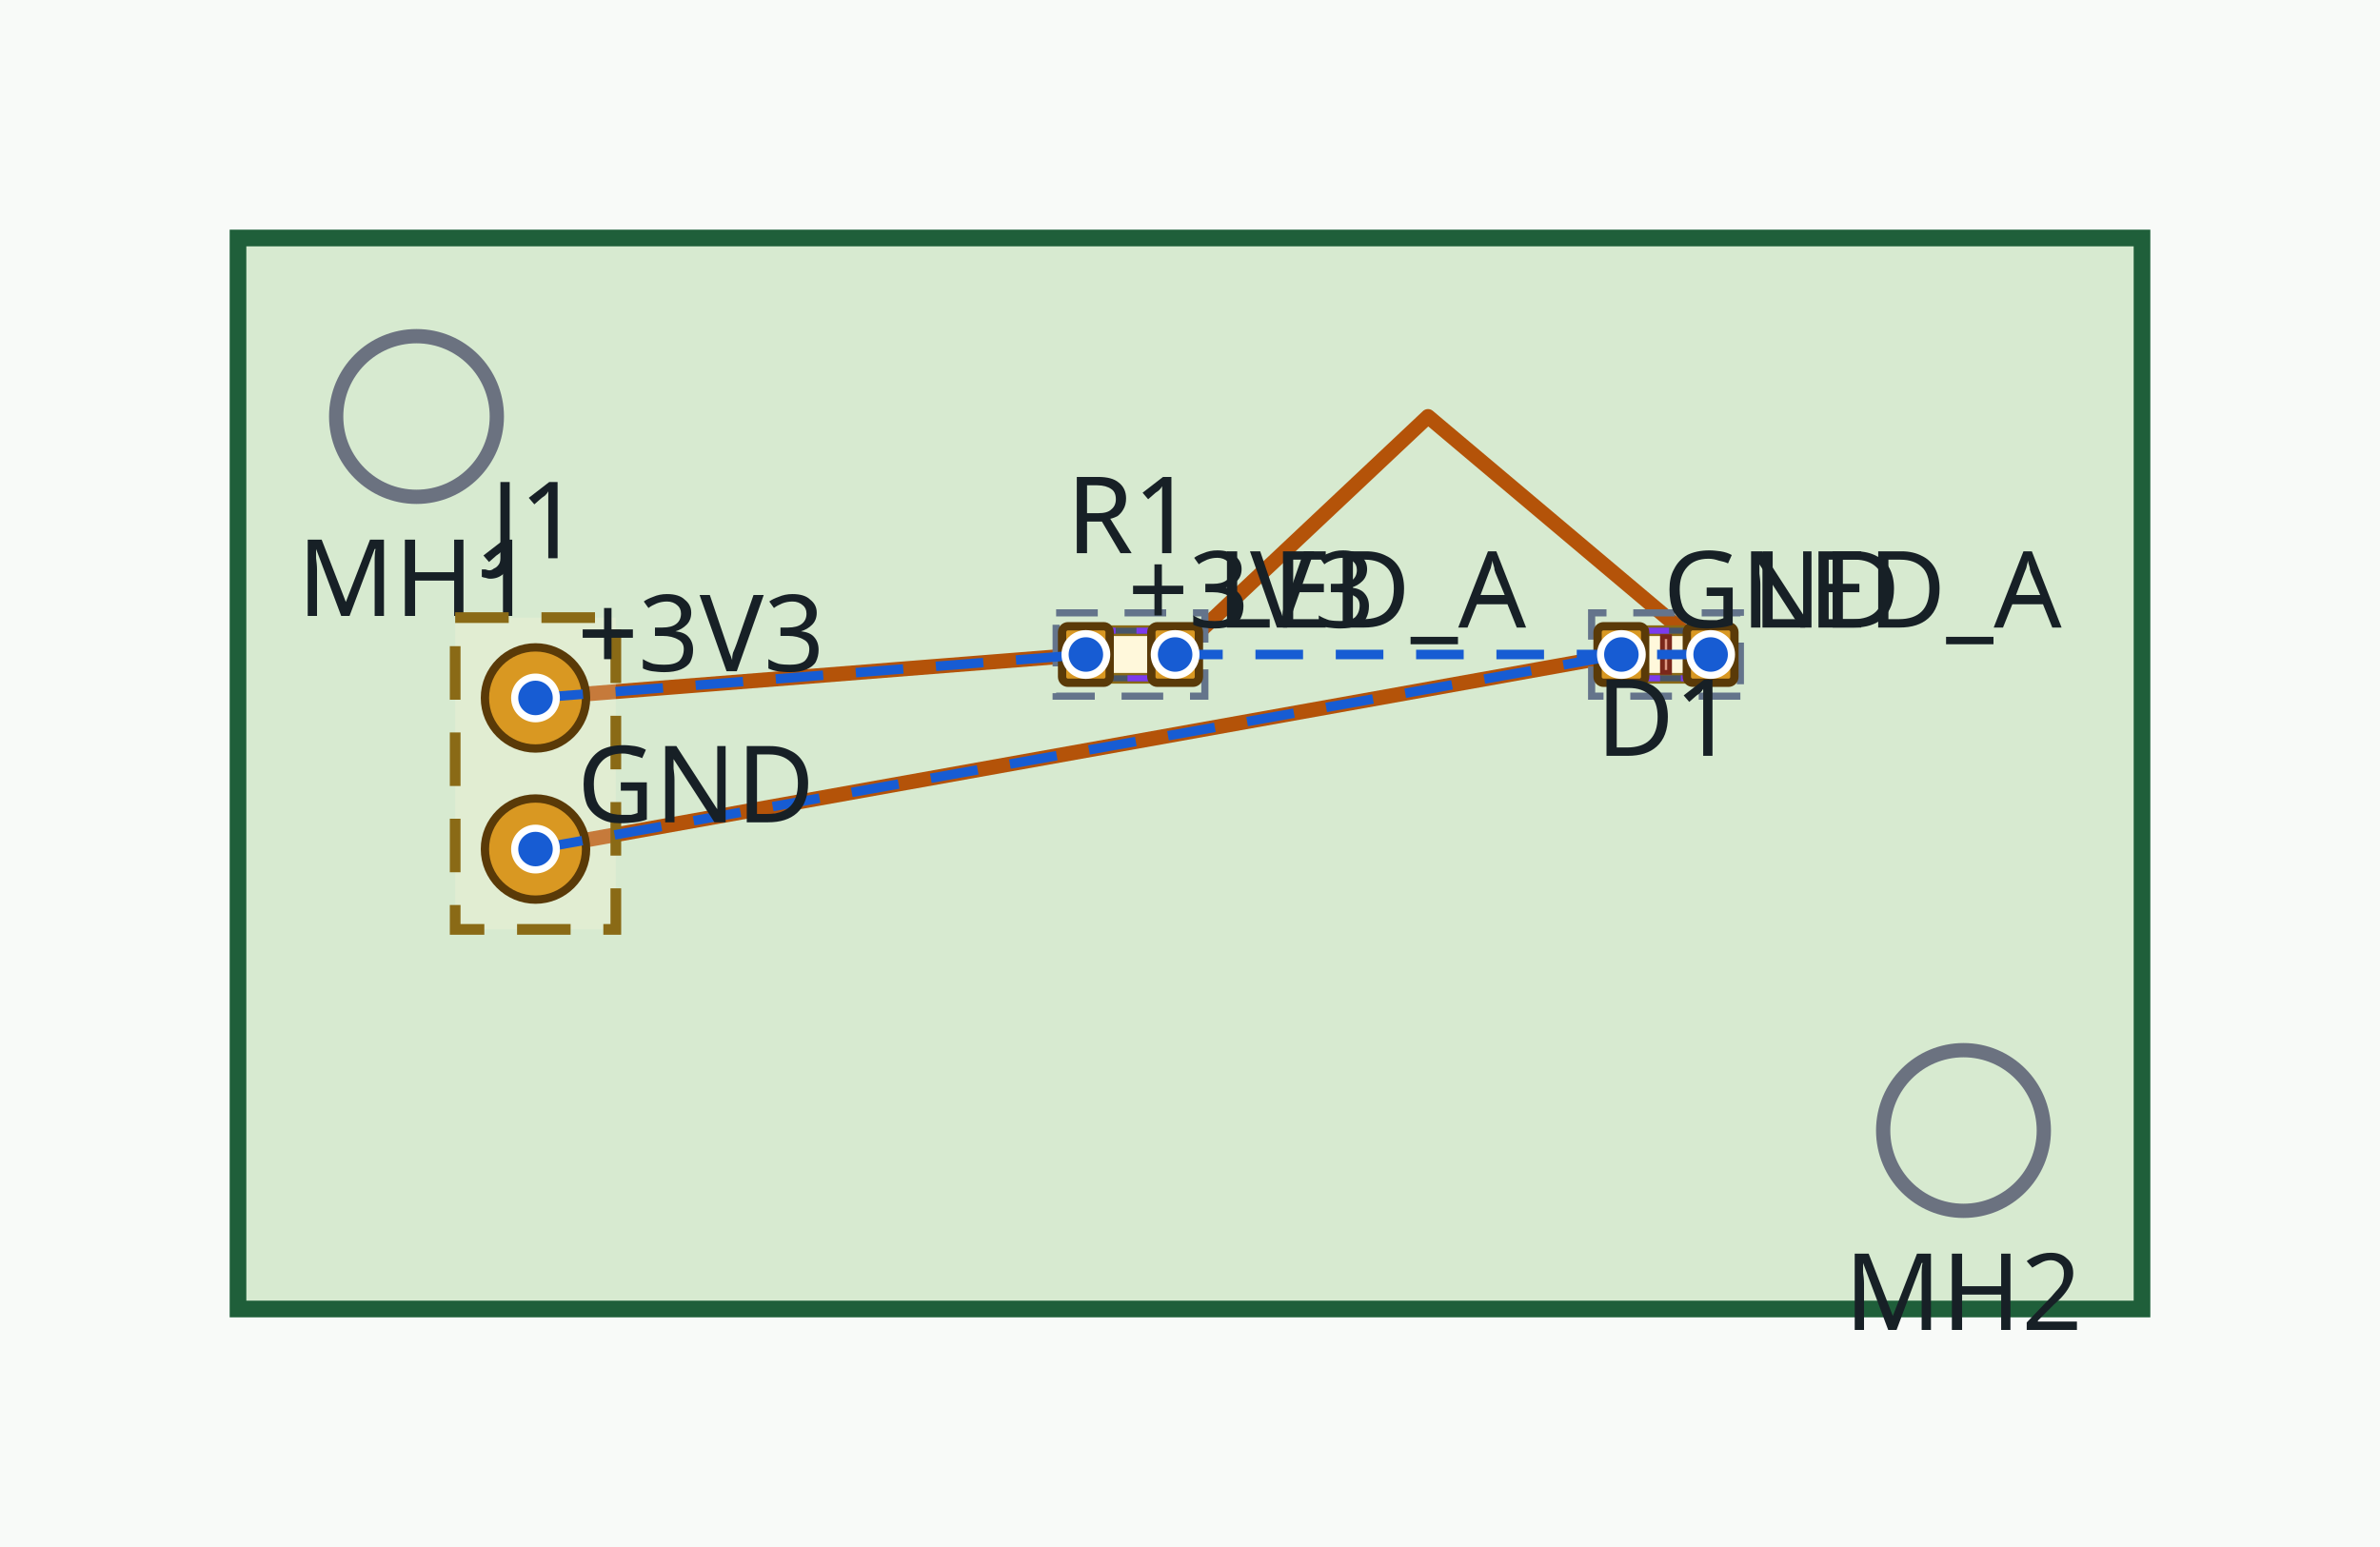
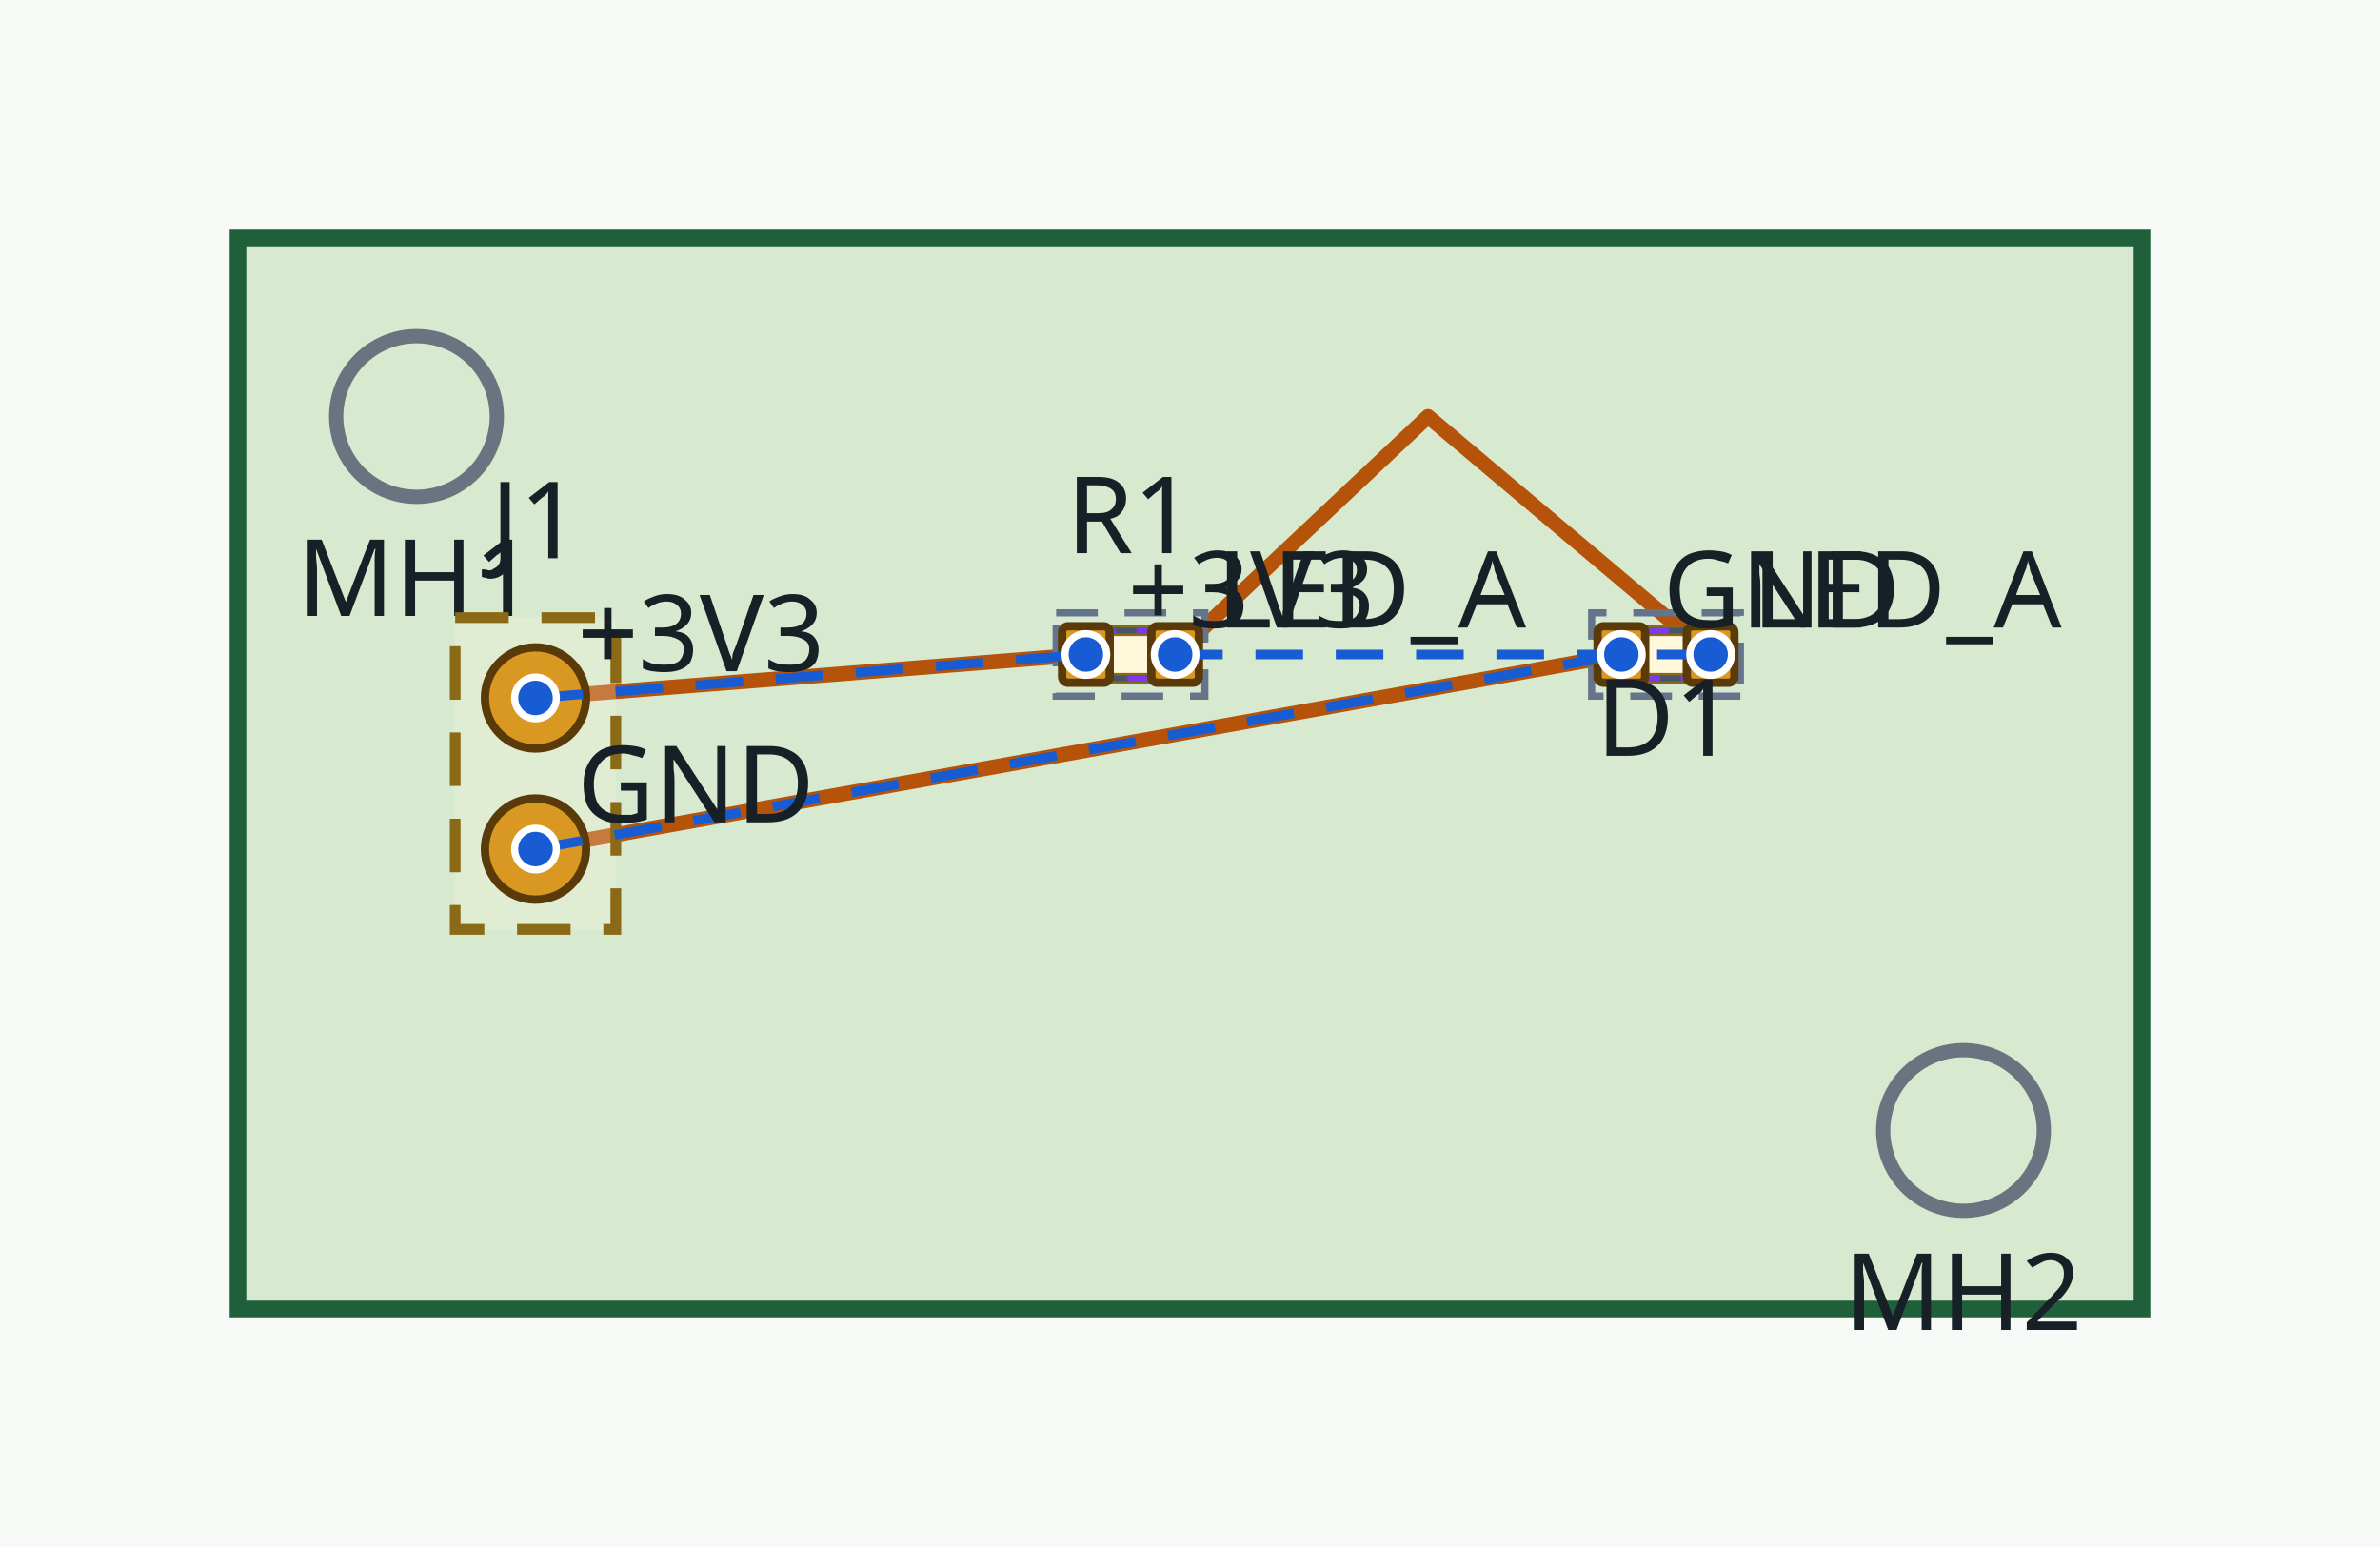
<svg xmlns="http://www.w3.org/2000/svg" class="pcb-placement-preview" viewBox="0 0 40 26" width="40mm" height="26mm" data-board="board:0" data-board-name="First Board LED" data-units="mm">
  <style>
    .board-background{fill:#f8faf8}
    .board-outline{fill:#d7ead0;stroke:#1f5f3a;stroke-width:0.28}
    .board-feature{fill:none;stroke:#6b7280;stroke-width:0.24}
    .pcb-track{fill:none;stroke:#b45309;stroke-linecap:round;stroke-linejoin:round}
    .pcb-via-annular{fill:#b45309;stroke:#7c2d12;stroke-width:0.08}
    .pcb-via-drill{fill:#f8faf8;stroke:#7c2d12;stroke-width:0.06}
    .board-feature-label,.reference-designator,.pad-net-label,.diagnostic-label{font:1.8px sans-serif;fill:#172026}
    .footprint-courtyard{fill:none;stroke:#64748b;stroke-width:0.12;stroke-dasharray:0.7 0.45}
    .footprint-body.declared{fill:#fff8db;stroke:#8a6a16;stroke-width:0.18}
    .footprint-fabrication.declared{fill:none;stroke:#475569;stroke-width:0.1}
    .footprint-assembly.declared{fill:none;stroke:#7c3aed;stroke-width:0.1;stroke-dasharray:0.55 0.35}
    .footprint-marking.declared{fill:#172026;fill-opacity:0.45;stroke:#172026;stroke-width:0.08}
    .footprint-marking.kind-pin_1,.footprint-marking.kind-polarity{fill:#b42318;stroke:#7a271a}
    .footprint-envelope.synthetic{fill:#fff8db;fill-opacity:0.24;stroke:#8a6a16;stroke-width:0.18;stroke-dasharray:0.9 0.55}
    .footprint-pad{fill:#d99822;stroke:#5a3a08;stroke-width:0.14}
    .pad-overlay{fill:#175cd3;stroke:#ffffff;stroke-width:0.12}
    .ratsnest{fill:none;stroke:#175cd3;stroke-width:0.16;stroke-dasharray:0.8 0.55}
    .diagnostic-marker{fill:none;stroke:#b42318;stroke-width:0.28;stroke-dasharray:0.9 0.55}
    .diagnostic-label{fill:#b42318}
  </style>
  <rect class="board-background" x="0" y="0" width="40" height="26" />
  <g class="board-content" transform="translate(4 4)">
    <polygon class="board-outline" data-board="board:0" points="0,0 32,0 32,18 0,18" />
    <g class="layer layer-board-features">
      <circle class="board-feature hole" data-board-feature="board_feature:0" cx="3" cy="3" r="1.35" />
      <text class="board-feature-label" data-board-feature="board_feature:0" x="3" y="6.35" text-anchor="middle">MH1</text>
      <circle class="board-feature hole" data-board-feature="board_feature:1" cx="29" cy="15" r="1.35" />
      <text class="board-feature-label" data-board-feature="board_feature:1" x="29" y="18.35" text-anchor="middle">MH2</text>
    </g>
    <g id="pcb-layer-F_Cu" class="pcb-layer board-layer layer-F_Cu" data-layer="board_layer:0" data-layer-name="F.Cu" data-layer-role="copper" data-layer-side="top">
      <g class="layer layer-copper">
        <polyline id="pcb-track-0" class="pcb-track" data-track="board_track:0" data-layer="board_layer:0" data-net="net:0" points="5,7.73 14.25,7" stroke-width="0.25" />
        <polyline id="pcb-track-1" class="pcb-track" data-track="board_track:1" data-layer="board_layer:0" data-net="net:1" points="15.75,7 20,3 24.75,7" stroke-width="0.25" />
        <polyline id="pcb-track-2" class="pcb-track" data-track="board_track:2" data-layer="board_layer:0" data-net="net:2" points="5,10.27 23.25,7" stroke-width="0.25" />
      </g>
    </g>
    <g id="pcb-layer-B_Cu" class="pcb-layer board-layer layer-B_Cu" data-layer="board_layer:1" data-layer-name="B.Cu" data-layer-role="copper" data-layer-side="bottom">
      <g class="layer layer-copper">
    </g>
    </g>
    <g class="layer layer-footprints">
      <g class="component-placement top locked" data-placement="component_placement:0" data-component="component:0" data-footprint-def="footprint_def:0" data-footprint="connectors:PinHeader_1x02_P2.54mm_Vertical" transform="translate(5 9) rotate(0)">
        <rect class="footprint-envelope synthetic" x="-1.35" y="-2.62" width="2.7" height="5.24" />
        <circle class="footprint-pad circle connected" data-pad-projection="pcb_pad:0:0" data-pad="footprint_pad:0" data-pin="pin:0" data-net="net:0" cx="0" cy="-1.27" r="0.85" />
        <circle class="footprint-pad circle connected" data-pad-projection="pcb_pad:0:1" data-pad="footprint_pad:1" data-pin="pin:1" data-net="net:2" cx="0" cy="1.27" r="0.85" />
      </g>
      <text class="reference-designator" data-placement="component_placement:0" data-component="component:0" x="5" y="5.38" text-anchor="middle">J1</text>
      <polygon class="footprint-courtyard declared" data-placement="component_placement:1" data-component="component:1" points="13.75,6.3 16.25,6.3 16.25,7.7 13.75,7.7" />
      <polygon class="footprint-body declared" data-placement="component_placement:1" data-component="component:1" points="14.2,6.6 15.8,6.6 15.8,7.4 14.2,7.4" />
      <polygon class="footprint-fabrication declared" data-placement="component_placement:1" data-component="component:1" points="14.2,6.6 15.8,6.6 15.8,7.4 14.2,7.4" />
      <polygon class="footprint-assembly declared" data-placement="component_placement:1" data-component="component:1" points="14.2,6.6 15.8,6.6 15.8,7.4 14.2,7.4" />
      <g class="component-placement top" data-placement="component_placement:1" data-component="component:1" data-footprint-def="footprint_def:1" data-footprint="passives:R_0603_1608Metric" transform="translate(15 7) rotate(0)">
        <rect class="footprint-pad rounded-rectangle connected" data-pad-projection="pcb_pad:1:0" data-pad="footprint_pad:0" data-pin="pin:2" data-net="net:0" x="-1.15" y="-0.475" width="0.8" height="0.95" rx="0.1" ry="0.1" />
        <rect class="footprint-pad rounded-rectangle connected" data-pad-projection="pcb_pad:1:1" data-pad="footprint_pad:1" data-pin="pin:3" data-net="net:1" x="0.35" y="-0.475" width="0.8" height="0.95" rx="0.1" ry="0.1" />
      </g>
      <text class="reference-designator" data-placement="component_placement:1" data-component="component:1" x="15" y="5.3" text-anchor="middle">R1</text>
      <polygon class="footprint-courtyard declared" data-placement="component_placement:2" data-component="component:2" points="25.25,7.7 22.75,7.7 22.75,6.3 25.25,6.3" />
      <polygon class="footprint-body declared" data-placement="component_placement:2" data-component="component:2" points="24.8,7.4 23.2,7.4 23.2,6.6 24.8,6.6" />
      <polygon class="footprint-fabrication declared" data-placement="component_placement:2" data-component="component:2" points="24.8,7.4 23.2,7.4 23.2,6.6 24.8,6.6" />
      <polygon class="footprint-assembly declared" data-placement="component_placement:2" data-component="component:2" points="24.8,7.4 23.2,7.4 23.2,6.6 24.8,6.6" />
-       <polygon class="footprint-marking declared kind-polarity" data-placement="component_placement:2" data-component="component:2" data-marking="footprint_marking:0" points="24.06,7.3 23.94,7.3 23.94,6.7 24.06,6.7" />
+       <polygon class="footprint-marking declared kind-polarity" data-placement="component_placement:2" data-component="component:2" data-marking="footprint_marking:0" points="23.51,7.3 23.39,7.3 23.39,6.7 23.51,6.7" />
      <g class="component-placement top" data-placement="component_placement:2" data-component="component:2" data-footprint-def="footprint_def:2" data-footprint="leds:LED_0603_1608Metric" transform="translate(24 7) rotate(180)">
        <rect class="footprint-pad rounded-rectangle connected" data-pad-projection="pcb_pad:2:0" data-pad="footprint_pad:0" data-pin="pin:4" data-net="net:1" x="-1.15" y="-0.475" width="0.8" height="0.95" rx="0.1" ry="0.1" />
        <rect class="footprint-pad rounded-rectangle connected" data-pad-projection="pcb_pad:2:1" data-pad="footprint_pad:1" data-pin="pin:5" data-net="net:2" x="0.35" y="-0.475" width="0.8" height="0.95" rx="0.1" ry="0.1" />
      </g>
      <text class="reference-designator" data-placement="component_placement:2" data-component="component:2" x="24" y="8.7" text-anchor="middle">D1</text>
    </g>
    <g class="layer layer-ratsnest">
      <line id="ratsnest-edge-net-0-0" class="ratsnest ratsnest-edge" data-ratsnest-edge="ratsnest:0:0" data-net="net:0" data-from-pad="pcb_pad:0:0" data-to-pad="pcb_pad:1:0" x1="5" y1="7.73" x2="14.25" y2="7" />
      <line id="ratsnest-edge-net-1-0" class="ratsnest ratsnest-edge" data-ratsnest-edge="ratsnest:1:0" data-net="net:1" data-from-pad="pcb_pad:1:1" data-to-pad="pcb_pad:2:0" x1="15.75" y1="7" x2="24.75" y2="7" />
      <line id="ratsnest-edge-net-2-0" class="ratsnest ratsnest-edge" data-ratsnest-edge="ratsnest:2:0" data-net="net:2" data-from-pad="pcb_pad:0:1" data-to-pad="pcb_pad:2:1" x1="5" y1="10.27" x2="23.25" y2="7" />
    </g>
    <g class="layer layer-pad-overlays">
      <circle class="pad-overlay connected" data-pad-projection="pcb_pad:0:0" data-net="net:0" cx="5" cy="7.73" r="0.35" />
      <text class="pad-net-label connected" data-pad-projection="pcb_pad:0:0" data-net="net:0" x="5.7" y="7.28">+3V3</text>
      <circle class="pad-overlay connected" data-pad-projection="pcb_pad:0:1" data-net="net:2" cx="5" cy="10.27" r="0.35" />
      <text class="pad-net-label connected" data-pad-projection="pcb_pad:0:1" data-net="net:2" x="5.7" y="9.82">GND</text>
      <circle class="pad-overlay connected" data-pad-projection="pcb_pad:1:0" data-net="net:0" cx="14.25" cy="7" r="0.35" />
      <text class="pad-net-label connected" data-pad-projection="pcb_pad:1:0" data-net="net:0" x="14.95" y="6.55">+3V3</text>
      <circle class="pad-overlay connected" data-pad-projection="pcb_pad:1:1" data-net="net:1" cx="15.75" cy="7" r="0.35" />
      <text class="pad-net-label connected" data-pad-projection="pcb_pad:1:1" data-net="net:1" x="16.45" y="6.55">LED_A</text>
      <circle class="pad-overlay connected" data-pad-projection="pcb_pad:2:0" data-net="net:1" cx="24.75" cy="7" r="0.35" />
      <text class="pad-net-label connected" data-pad-projection="pcb_pad:2:0" data-net="net:1" x="25.45" y="6.55">LED_A</text>
      <circle class="pad-overlay connected" data-pad-projection="pcb_pad:2:1" data-net="net:2" cx="23.25" cy="7" r="0.35" />
      <text class="pad-net-label connected" data-pad-projection="pcb_pad:2:1" data-net="net:2" x="23.95" y="6.55">GND</text>
    </g>
    <g class="layer layer-diagnostics">
    </g>
  </g>
</svg>
